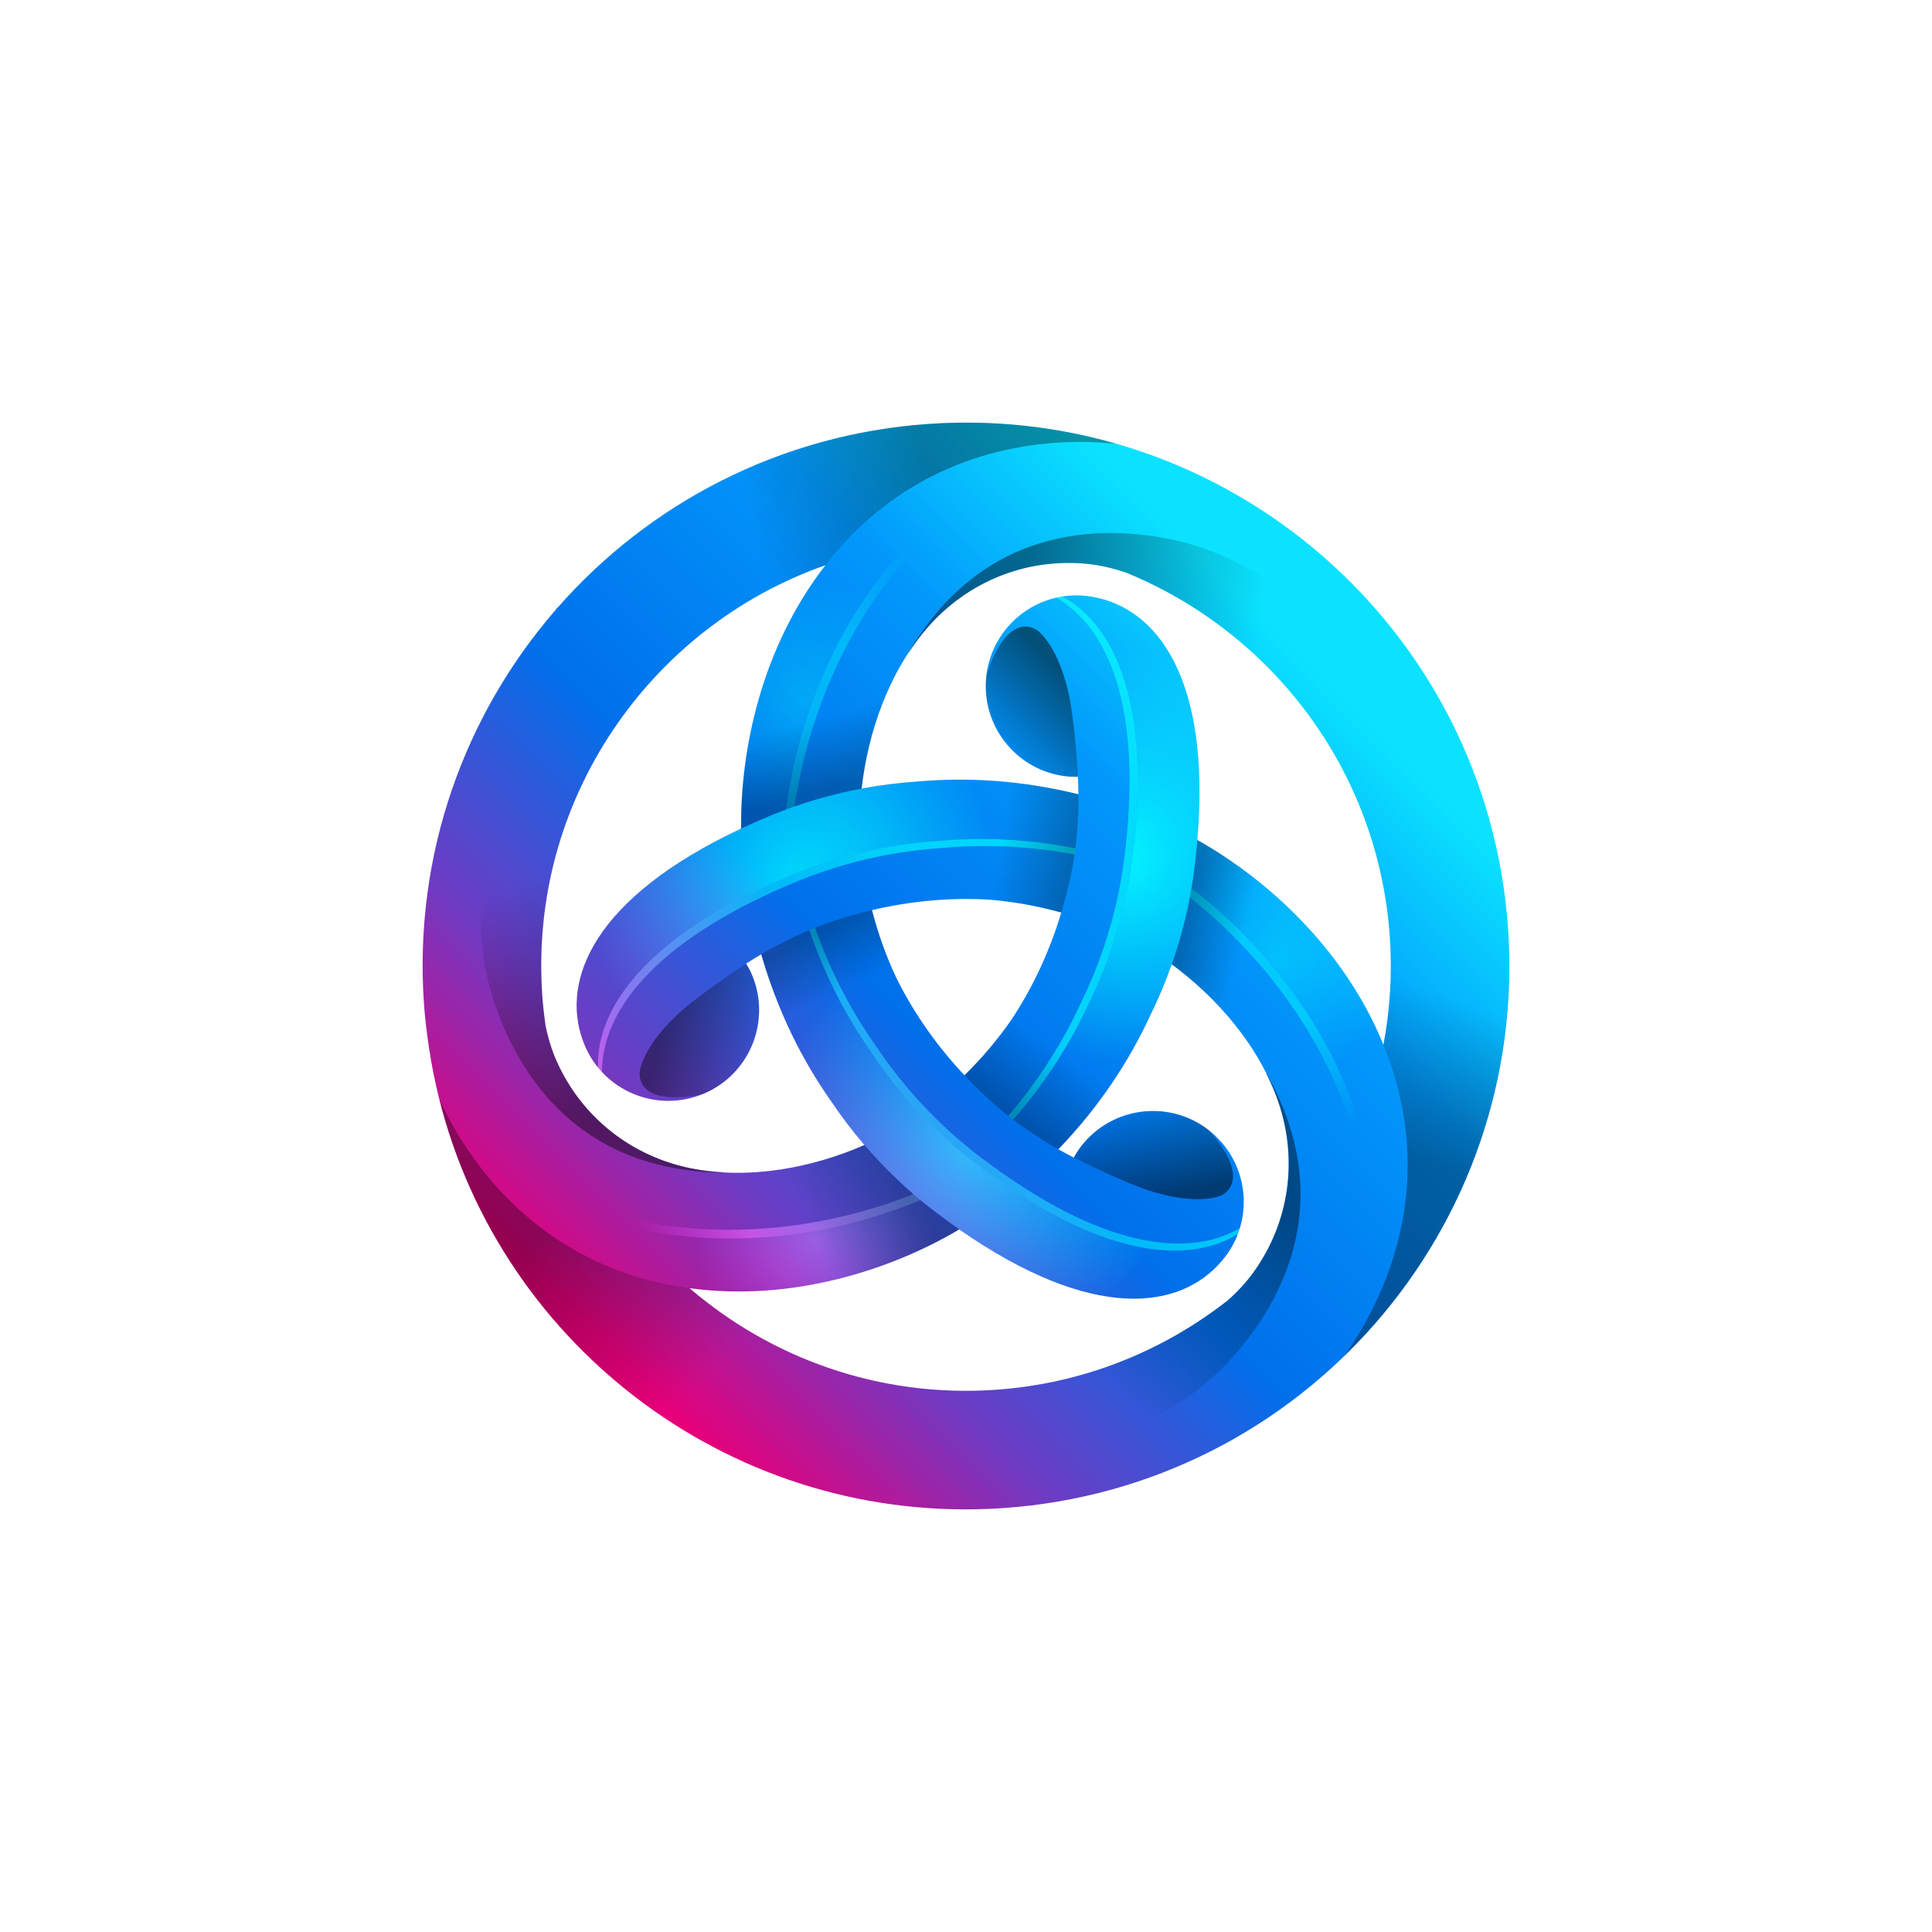
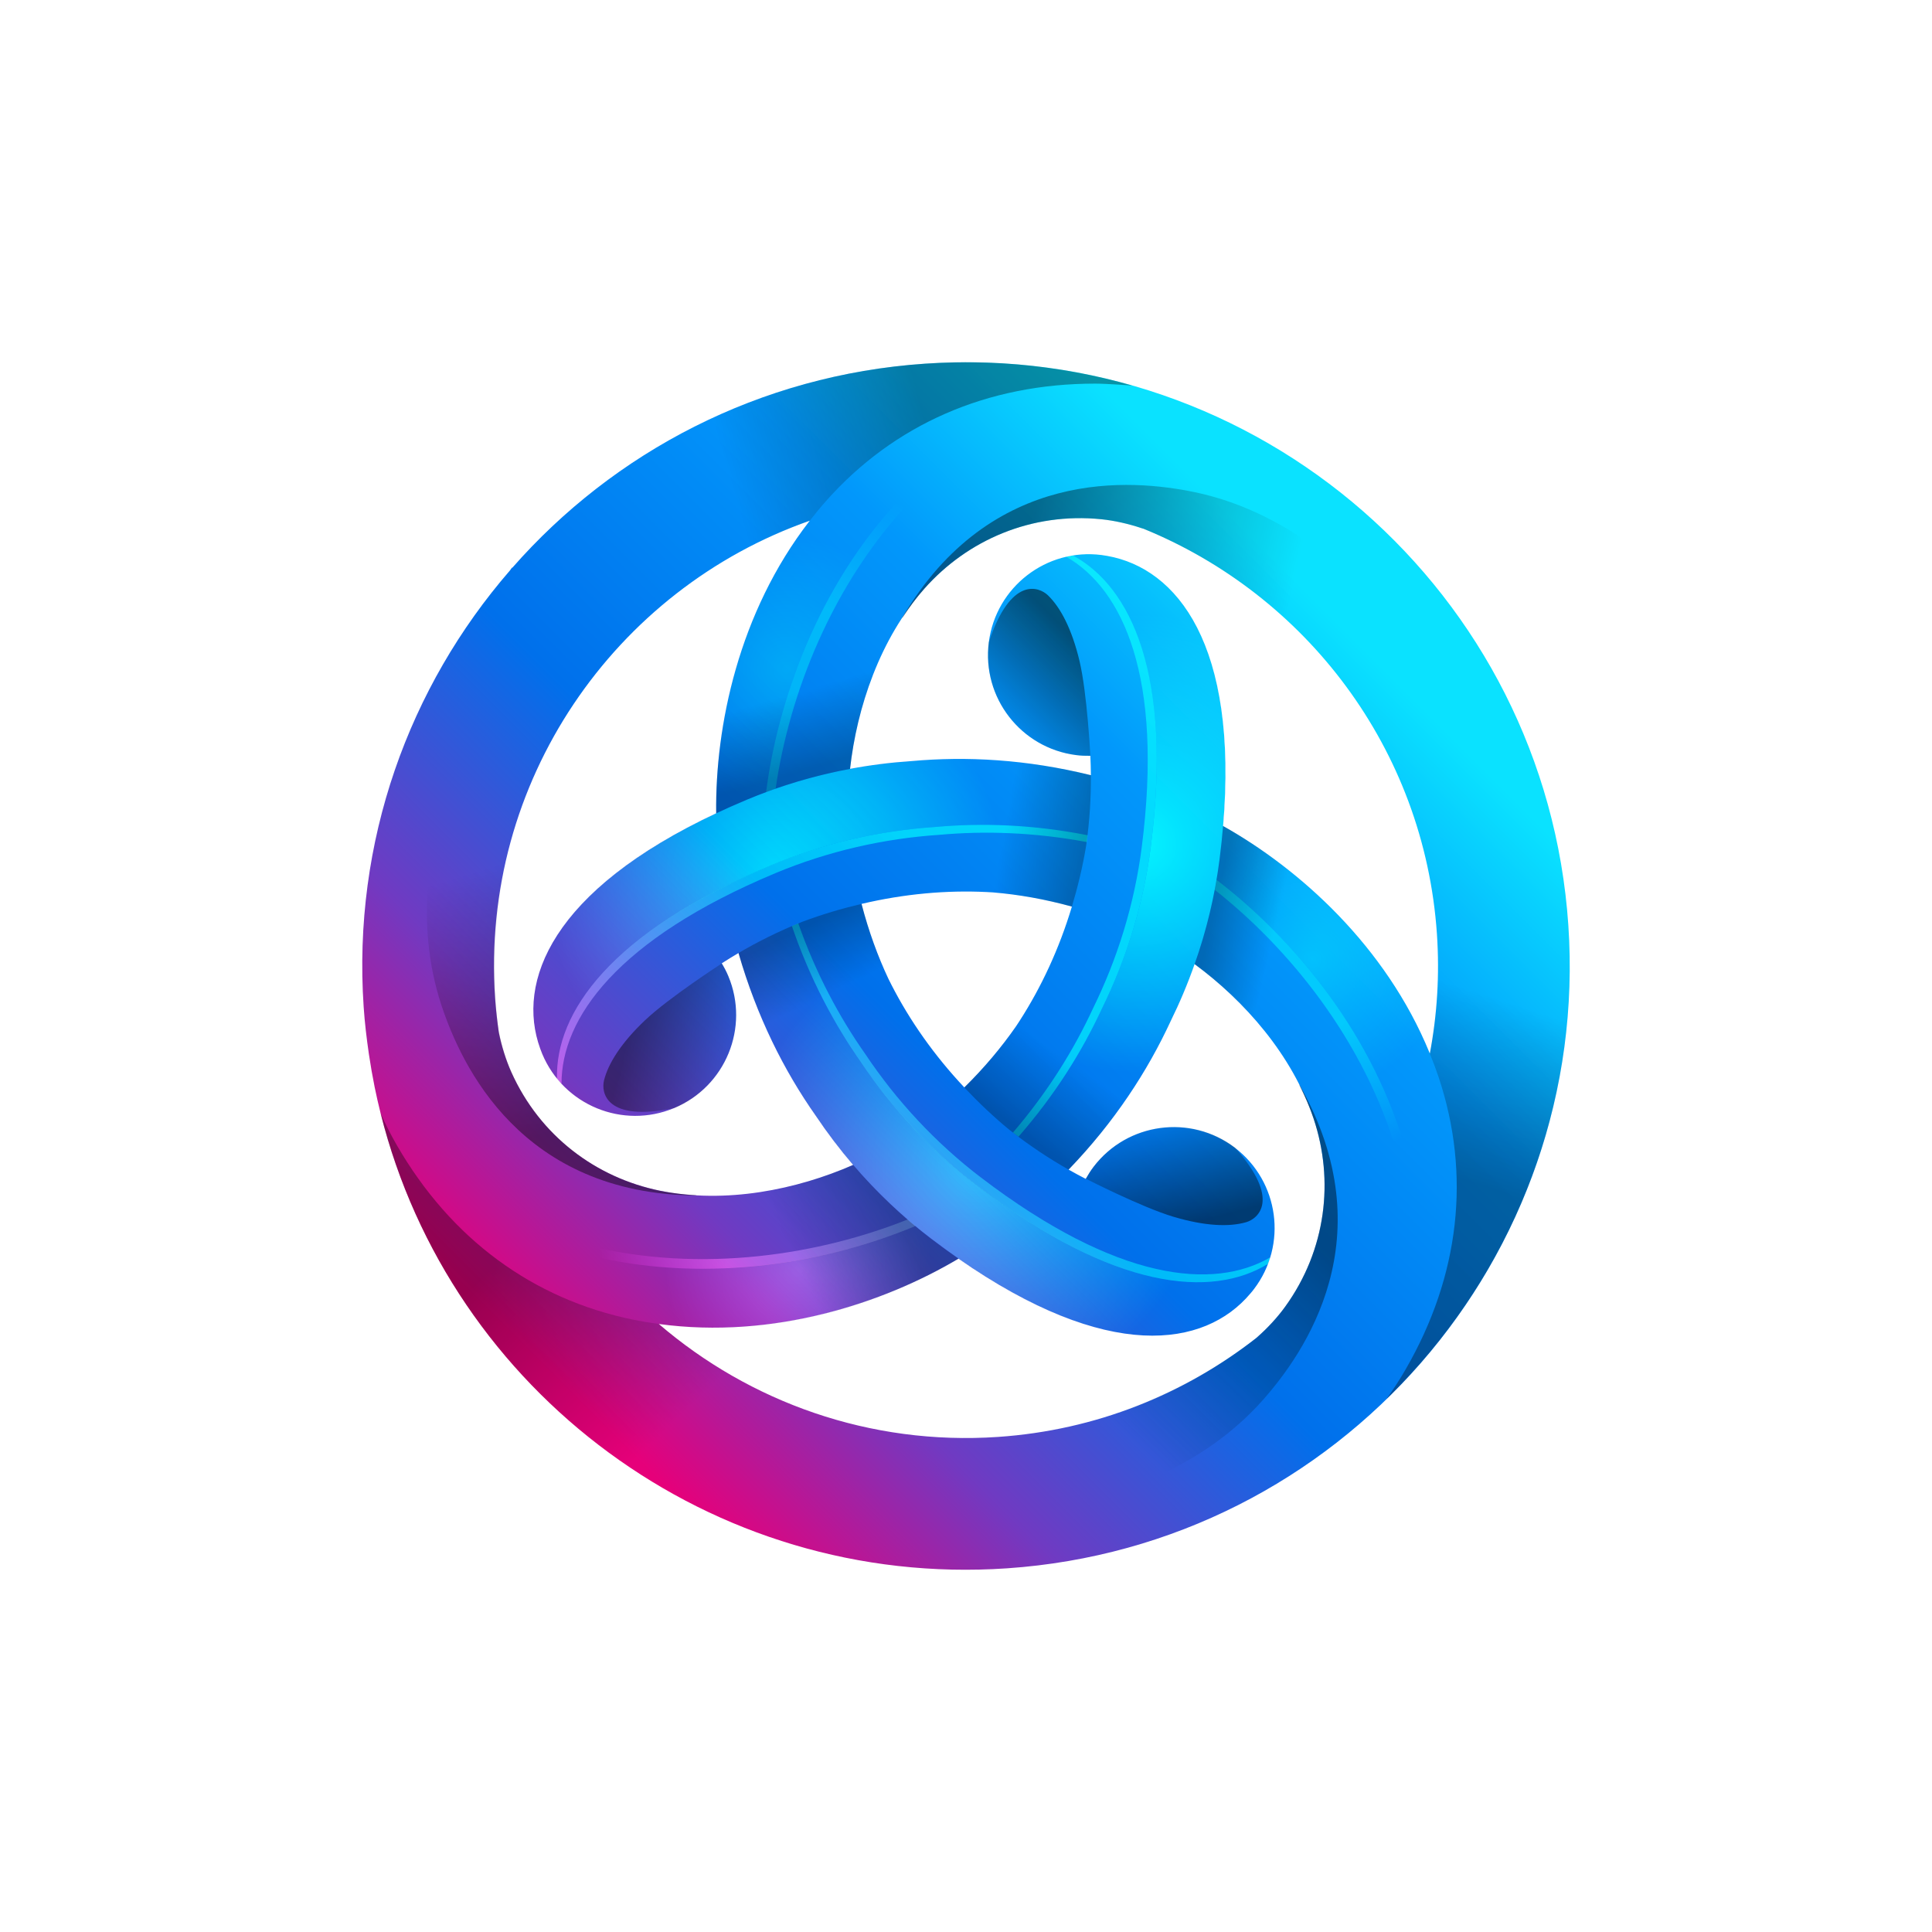
<svg xmlns="http://www.w3.org/2000/svg" width="64" height="64" viewBox="0 0 64 64" fill="none">
  <rect width="64" height="64" fill="white" />
-   <path d="M49.958 30.779C49.283 20.861 40.696 13.368 30.779 14.042C25.838 14.378 21.5 16.679 18.473 20.128L18.464 20.122C18.444 20.15 18.425 20.178 18.404 20.206C15.397 23.673 13.706 28.282 14.042 33.221C14.074 33.692 14.13 34.155 14.197 34.615C14.197 34.614 14.197 34.615 14.197 34.615C14.2 34.635 14.203 34.656 14.206 34.677C14.251 34.98 14.303 35.28 14.363 35.578C14.363 35.578 14.363 35.578 14.363 35.578C14.364 35.583 14.366 35.589 14.367 35.594C14.421 35.864 14.482 36.131 14.548 36.395C14.548 36.396 14.549 36.396 14.549 36.397C16.627 44.687 24.395 50.558 33.221 49.958C43.139 49.283 50.632 40.696 49.958 30.779ZM46.04 31.045C46.123 32.266 46.046 33.462 45.828 34.612C45.826 34.605 45.824 34.598 45.821 34.592C44.516 31.402 41.935 29.099 39.665 27.827C40.124 22.422 38.291 20.145 36.215 19.775C36.159 19.764 36.102 19.755 36.044 19.747C34.397 19.536 32.891 20.7 32.68 22.347C32.469 23.994 33.633 25.501 35.28 25.712C35.424 25.73 35.566 25.735 35.707 25.733C35.716 25.915 35.722 26.109 35.723 26.312C33.804 25.836 32.011 25.743 30.375 25.89C29.764 25.931 29.152 26.008 28.543 26.122C28.747 24.297 29.432 22.248 30.761 20.748C32.045 19.299 33.954 18.468 36.038 18.681C36.432 18.722 36.854 18.819 37.233 18.946C37.251 18.952 37.269 18.957 37.286 18.963C37.286 18.962 37.287 18.962 37.287 18.962C42.112 20.927 45.663 25.506 46.04 31.045ZM33.494 33.794C33.493 33.796 33.491 33.798 33.49 33.8C33.06 34.42 32.55 35.03 31.95 35.621C31.051 34.665 30.329 33.635 29.781 32.569C29.753 32.512 29.723 32.458 29.696 32.4C29.695 32.398 29.694 32.396 29.693 32.394C29.371 31.712 29.097 30.964 28.885 30.149C30.165 29.848 31.419 29.737 32.617 29.795C32.68 29.799 32.742 29.801 32.806 29.806C32.809 29.806 32.811 29.806 32.813 29.806C33.563 29.869 34.347 30.006 35.157 30.229C34.778 31.487 34.247 32.628 33.598 33.636C33.563 33.688 33.531 33.742 33.494 33.794ZM27.343 18.723C27.34 18.727 27.336 18.732 27.333 18.736C25.224 21.459 24.52 24.844 24.552 27.446C19.642 29.75 18.587 32.477 19.304 34.459C19.323 34.513 19.343 34.567 19.366 34.621C20.006 36.153 21.768 36.875 23.3 36.234C24.832 35.594 25.554 33.832 24.913 32.3C24.857 32.167 24.791 32.041 24.718 31.92C24.874 31.82 25.04 31.717 25.217 31.613C25.765 33.513 26.575 35.12 27.52 36.463C27.86 36.971 28.233 37.462 28.634 37.931C26.952 38.667 24.834 39.099 22.871 38.698C20.974 38.31 19.299 37.072 18.442 35.161C18.28 34.799 18.153 34.386 18.074 33.994C18.025 33.651 17.984 33.306 17.96 32.955C17.522 26.507 21.522 20.767 27.343 18.723ZM32.955 46.04C29.126 46.3 25.547 44.994 22.842 42.673C26.255 43.137 29.538 42.055 31.775 40.726C36.228 43.828 39.118 43.379 40.476 41.767C40.514 41.723 40.55 41.679 40.586 41.632C41.592 40.312 41.337 38.425 40.016 37.419C38.695 36.412 36.809 36.667 35.802 37.988C35.715 38.103 35.639 38.224 35.571 38.347C35.407 38.263 35.236 38.171 35.059 38.071C36.431 36.646 37.41 35.138 38.1 33.647C38.371 33.097 38.61 32.528 38.816 31.944C40.296 33.034 41.73 34.652 42.364 36.554C42.977 38.391 42.742 40.46 41.516 42.157C41.284 42.479 40.989 42.796 40.689 43.061C40.685 43.064 40.68 43.068 40.676 43.072C38.531 44.758 35.877 45.841 32.955 46.04Z" fill="url(#paint0_linear_335_492)" />
-   <path style="mix-blend-mode:overlay" opacity="0.9" d="M36.216 19.775C36.159 19.764 36.102 19.755 36.045 19.747C35.753 19.71 35.467 19.718 35.191 19.762C36.913 20.698 38.168 23.308 37.508 28.457C37.289 30.162 36.782 31.785 36.05 33.274C35.457 34.554 34.65 35.846 33.565 37.089C34.086 37.48 34.594 37.807 35.059 38.07C36.432 36.645 37.41 35.138 38.101 33.647C38.833 32.158 39.34 30.535 39.559 28.83C40.344 22.7 38.415 20.167 36.216 19.775Z" fill="url(#paint1_radial_335_492)" />
+   <path d="M51.953 30.643C51.203 19.623 41.663 11.297 30.643 12.047C25.153 12.42 20.333 14.976 16.97 18.809L16.96 18.802C16.938 18.834 16.916 18.864 16.894 18.896C13.553 22.747 11.674 27.868 12.047 33.357C12.082 33.88 12.144 34.395 12.218 34.905C12.218 34.905 12.218 34.905 12.218 34.905C12.222 34.928 12.225 34.952 12.229 34.975C12.279 35.311 12.337 35.645 12.404 35.975C12.404 35.975 12.404 35.975 12.404 35.975C12.405 35.981 12.406 35.988 12.407 35.994C12.468 36.293 12.536 36.59 12.609 36.884C12.609 36.884 12.61 36.885 12.61 36.885C14.919 46.096 23.55 52.62 33.357 51.953C44.377 51.203 52.703 41.663 51.953 30.643ZM47.6 30.939C47.692 32.296 47.607 33.624 47.365 34.902C47.362 34.895 47.36 34.887 47.357 34.88C45.907 31.336 43.039 28.777 40.517 27.363C41.027 21.358 38.99 18.828 36.684 18.416C36.621 18.404 36.558 18.394 36.494 18.386C34.664 18.151 32.99 19.445 32.756 21.275C32.521 23.105 33.815 24.779 35.645 25.013C35.804 25.034 35.962 25.039 36.119 25.037C36.129 25.239 36.135 25.455 36.137 25.68C34.005 25.151 32.012 25.048 30.195 25.212C29.515 25.257 28.835 25.342 28.159 25.469C28.386 23.441 29.146 21.164 30.623 19.498C32.05 17.888 34.172 16.965 36.486 17.201C36.925 17.246 37.393 17.354 37.815 17.496C37.834 17.502 37.855 17.508 37.874 17.514C37.874 17.514 37.874 17.513 37.875 17.513C43.236 19.697 47.181 24.785 47.6 30.939ZM33.66 33.994C33.658 33.996 33.657 33.998 33.656 34C33.178 34.688 32.611 35.367 31.945 36.023C30.946 34.961 30.143 33.816 29.535 32.633C29.503 32.569 29.47 32.509 29.44 32.444C29.439 32.442 29.438 32.44 29.436 32.437C29.079 31.68 28.775 30.848 28.539 29.943C29.96 29.608 31.354 29.485 32.685 29.55C32.756 29.555 32.825 29.556 32.896 29.562C32.898 29.562 32.901 29.563 32.904 29.563C33.737 29.632 34.608 29.784 35.508 30.032C35.087 31.43 34.497 32.697 33.776 33.817C33.736 33.876 33.7 33.935 33.66 33.994ZM26.826 17.248C26.822 17.253 26.818 17.257 26.814 17.262C24.471 20.288 23.689 24.049 23.725 26.94C18.269 29.5 17.097 32.529 17.893 34.732C17.914 34.792 17.937 34.852 17.962 34.912C18.674 36.614 20.631 37.417 22.333 36.705C24.035 35.993 24.838 34.036 24.126 32.334C24.064 32.185 23.99 32.046 23.909 31.912C24.082 31.8 24.267 31.686 24.464 31.57C25.072 33.681 25.972 35.467 27.022 36.959C27.401 37.524 27.814 38.069 28.26 38.59C26.391 39.408 24.038 39.888 21.857 39.442C19.748 39.012 17.888 37.636 16.936 35.513C16.756 35.11 16.615 34.651 16.526 34.215C16.472 33.835 16.427 33.451 16.4 33.061C15.913 25.897 20.358 19.519 26.826 17.248ZM33.061 47.6C28.807 47.889 24.83 46.438 21.824 43.859C25.617 44.375 29.265 43.172 31.75 41.695C36.698 45.142 39.908 44.643 41.418 42.852C41.46 42.804 41.501 42.754 41.539 42.703C42.658 41.235 42.374 39.139 40.907 38.021C39.439 36.903 37.343 37.186 36.225 38.653C36.127 38.782 36.044 38.916 35.967 39.052C35.786 38.959 35.596 38.857 35.399 38.745C36.924 37.162 38.011 35.486 38.778 33.83C39.079 33.219 39.345 32.587 39.573 31.938C41.218 33.148 42.811 34.947 43.516 37.06C44.197 39.101 43.936 41.4 42.573 43.286C42.315 43.644 41.988 43.995 41.654 44.289C41.65 44.294 41.645 44.298 41.64 44.303C39.256 46.176 36.307 47.379 33.061 47.6Z" fill="url(#paint0_linear_335_492)" />
+   <path style="mix-blend-mode:overlay" opacity="0.9" d="M36.684 18.416C36.621 18.404 36.558 18.394 36.494 18.386C36.17 18.344 35.852 18.353 35.545 18.402C37.458 19.442 38.853 22.343 38.12 28.063C37.877 29.958 37.314 31.761 36.5 33.415C35.841 34.838 34.944 36.274 33.738 37.654C34.317 38.088 34.882 38.452 35.399 38.745C36.924 37.162 38.011 35.486 38.779 33.83C39.592 32.175 40.156 30.372 40.398 28.478C41.272 21.666 39.128 18.852 36.684 18.416Z" fill="url(#paint1_radial_335_492)" />
  <g style="mix-blend-mode:overlay" opacity="0.8">
-     <path d="M37.508 28.457C38.168 23.308 36.913 20.698 35.191 19.761C35.124 19.772 35.058 19.786 34.992 19.802C36.678 20.771 37.891 23.378 37.24 28.457C37.021 30.162 36.514 31.785 35.782 33.274C35.208 34.512 34.432 35.761 33.401 36.965C33.456 37.007 33.51 37.048 33.565 37.089C34.65 35.846 35.457 34.554 36.05 33.274C36.783 31.785 37.29 30.162 37.508 28.457Z" fill="#E6E9EE" />
+     <path d="M38.12 28.063C38.854 22.343 37.459 19.442 35.546 18.402C35.471 18.413 35.398 18.429 35.324 18.446C37.197 19.523 38.545 22.42 37.822 28.063C37.579 29.958 37.016 31.761 36.202 33.415C35.565 34.791 34.703 36.178 33.557 37.516C33.618 37.563 33.678 37.608 33.739 37.654C34.944 36.274 35.841 34.838 36.501 33.415C37.314 31.761 37.877 29.958 38.12 28.063Z" fill="#E6E9EE" />
  </g>
-   <path style="mix-blend-mode:overlay" opacity="0.5" d="M30.963 40.134C30.802 40.011 30.646 39.882 30.49 39.753C27.949 40.813 24.426 41.477 20.928 40.666C21.501 41.396 22.14 42.07 22.843 42.673C26.256 43.137 29.539 42.054 31.776 40.726C31.51 40.541 31.24 40.345 30.963 40.134Z" fill="url(#paint2_radial_335_492)" />
-   <path style="mix-blend-mode:overlay" opacity="0.6" d="M30.49 39.753C30.412 39.688 30.334 39.624 30.257 39.558C27.697 40.582 24.158 41.193 20.668 40.323C20.753 40.439 20.84 40.553 20.928 40.666C24.426 41.478 27.949 40.813 30.49 39.753Z" fill="url(#paint3_linear_335_492)" />
-   <path style="mix-blend-mode:overlay" opacity="0.9" d="M19.305 34.462C19.324 34.516 19.344 34.57 19.367 34.624C19.48 34.895 19.63 35.139 19.806 35.356C19.756 33.397 21.389 31.005 26.178 29.002C27.764 28.338 29.423 27.966 31.078 27.856C32.484 27.73 34.007 27.782 35.625 28.101C35.703 27.454 35.732 26.851 35.728 26.316C33.808 25.839 32.013 25.746 30.376 25.893C28.721 26.004 27.062 26.376 25.476 27.039C19.774 29.424 18.545 32.361 19.305 34.462Z" fill="url(#paint4_radial_335_492)" />
+   <path style="mix-blend-mode:overlay" opacity="0.5" d="M30.848 41.038C30.668 40.901 30.495 40.757 30.322 40.614C27.499 41.792 23.585 42.531 19.698 41.629C20.335 42.44 21.045 43.189 21.825 43.858C25.617 44.375 29.266 43.172 31.751 41.695C31.456 41.489 31.155 41.272 30.848 41.038Z" fill="url(#paint2_radial_335_492)" />
+   <path style="mix-blend-mode:overlay" opacity="0.6" d="M30.322 40.614C30.235 40.542 30.148 40.471 30.064 40.398C27.219 41.535 23.287 42.215 19.409 41.248C19.504 41.377 19.6 41.504 19.698 41.629C23.584 42.531 27.498 41.792 30.322 40.614Z" fill="url(#paint3_linear_335_492)" />
+   <path style="mix-blend-mode:overlay" opacity="0.9" d="M17.894 34.736C17.915 34.796 17.938 34.856 17.963 34.915C18.089 35.216 18.256 35.488 18.451 35.729C18.396 33.552 20.21 30.894 25.531 28.669C27.293 27.932 29.136 27.518 30.976 27.395C32.537 27.255 34.23 27.314 36.028 27.668C36.114 26.949 36.147 26.279 36.142 25.684C34.008 25.155 32.014 25.051 30.196 25.215C28.356 25.337 26.513 25.751 24.751 26.488C18.415 29.137 17.05 32.401 17.894 34.736Z" fill="url(#paint4_radial_335_492)" />
  <g style="mix-blend-mode:overlay" opacity="0.8">
-     <path d="M26.178 29.002C21.389 31.005 19.757 33.397 19.806 35.356C19.849 35.409 19.895 35.459 19.941 35.509C19.937 33.564 21.589 31.21 26.312 29.235C27.898 28.571 29.557 28.199 31.213 28.089C32.572 27.966 34.041 28.014 35.6 28.305C35.609 28.236 35.617 28.169 35.625 28.101C34.007 27.782 32.484 27.73 31.078 27.856C29.423 27.966 27.764 28.339 26.178 29.002Z" fill="#E6E9EE" />
+     <path d="M25.531 28.669C20.21 30.894 18.396 33.552 18.451 35.729C18.499 35.788 18.549 35.843 18.601 35.898C18.597 33.738 20.432 31.122 25.68 28.927C27.443 28.19 29.286 27.777 31.125 27.654C32.635 27.518 34.268 27.571 36 27.894C36.01 27.818 36.019 27.743 36.028 27.668C34.23 27.314 32.538 27.255 30.976 27.395C29.137 27.518 27.293 27.932 25.531 28.669Z" fill="#E6E9EE" />
  </g>
-   <path style="mix-blend-mode:overlay" opacity="0.4" d="M39.563 28.831C39.537 29.033 39.503 29.233 39.469 29.432C41.658 31.102 43.995 33.821 45.041 37.256C45.386 36.395 45.651 35.504 45.822 34.595C44.517 31.407 41.938 29.105 39.669 27.832C39.641 28.154 39.607 28.486 39.563 28.831Z" fill="url(#paint5_radial_335_492)" />
-   <path style="mix-blend-mode:overlay" opacity="0.5" d="M39.469 29.432C39.452 29.532 39.436 29.631 39.417 29.73C41.583 31.436 43.883 34.195 44.874 37.652C44.932 37.521 44.987 37.389 45.041 37.256C43.995 33.821 41.658 31.102 39.469 29.432Z" fill="url(#paint6_linear_335_492)" />
-   <path style="mix-blend-mode:overlay" opacity="0.9" d="M40.478 41.763C40.516 41.719 40.553 41.675 40.588 41.628C40.766 41.395 40.902 41.142 41.002 40.881C39.33 41.904 36.442 41.687 32.313 38.541C30.946 37.499 29.794 36.248 28.871 34.87C28.059 33.716 27.343 32.37 26.81 30.809C26.211 31.065 25.673 31.342 25.212 31.613C25.76 33.514 26.577 35.115 27.522 36.459C28.446 37.837 29.598 39.088 30.965 40.13C35.881 43.876 39.039 43.471 40.478 41.763Z" fill="url(#paint7_radial_335_492)" />
+   <path style="mix-blend-mode:overlay" opacity="0.4" d="M40.403 28.479C40.374 28.703 40.337 28.925 40.299 29.147C42.731 31.003 45.328 34.023 46.49 37.84C46.874 36.883 47.167 35.894 47.357 34.883C45.908 31.341 43.042 28.783 40.521 27.369C40.49 27.727 40.452 28.096 40.403 28.479Z" fill="url(#paint5_radial_335_492)" />
+   <path style="mix-blend-mode:overlay" opacity="0.5" d="M40.299 29.146C40.28 29.257 40.262 29.368 40.241 29.478C42.648 31.373 45.203 34.439 46.305 38.28C46.368 38.134 46.43 37.987 46.49 37.84C45.328 34.023 42.731 31.003 40.299 29.146Z" fill="url(#paint6_linear_335_492)" />
+   <path style="mix-blend-mode:overlay" opacity="0.9" d="M41.42 42.847C41.462 42.799 41.503 42.749 41.542 42.698C41.74 42.438 41.891 42.158 42.003 41.868C40.145 43.005 36.936 42.763 32.348 39.267C30.829 38.11 29.549 36.72 28.523 35.188C27.621 33.906 26.825 32.411 26.233 30.677C25.567 30.962 24.97 31.269 24.458 31.57C25.067 33.682 25.974 35.461 27.025 36.954C28.051 38.486 29.331 39.876 30.85 41.033C36.312 45.195 39.821 44.745 41.42 42.847Z" fill="url(#paint7_radial_335_492)" />
  <g style="mix-blend-mode:overlay" opacity="0.8">
-     <path d="M32.314 38.541C36.443 41.686 39.331 41.904 41.003 40.881C41.027 40.818 41.048 40.754 41.068 40.689C39.386 41.664 36.521 41.411 32.448 38.308C31.081 37.266 29.929 36.016 29.006 34.637C28.22 33.521 27.526 32.225 26.999 30.73C26.935 30.756 26.873 30.783 26.81 30.809C27.343 32.37 28.059 33.716 28.871 34.87C29.794 36.248 30.946 37.499 32.314 38.541Z" fill="#E6E9EE" />
+     <path d="M32.349 39.267C36.936 42.763 40.145 43.005 42.003 41.868C42.03 41.798 42.053 41.726 42.075 41.654C40.206 42.738 37.023 42.457 32.498 39.009C30.979 37.851 29.699 36.462 28.673 34.93C27.8 33.69 27.029 32.25 26.444 30.588C26.372 30.618 26.303 30.648 26.233 30.677C26.826 32.411 27.621 33.906 28.523 35.188C29.549 36.72 30.829 38.11 32.349 39.267Z" fill="#E6E9EE" />
  </g>
-   <path style="mix-blend-mode:overlay" opacity="0.3" d="M25.473 27.034C25.661 26.955 25.851 26.885 26.04 26.815C26.393 24.084 27.578 20.701 30.03 18.078C29.112 18.209 28.208 18.425 27.335 18.732C25.226 21.455 24.522 24.84 24.555 27.442C24.848 27.304 25.153 27.168 25.473 27.034Z" fill="url(#paint8_radial_335_492)" />
-   <path style="mix-blend-mode:overlay" opacity="0.4" d="M26.04 26.815C26.135 26.78 26.229 26.744 26.325 26.71C26.719 23.982 27.958 20.611 30.457 18.024C30.314 18.04 30.172 18.057 30.03 18.078C27.578 20.701 26.393 24.084 26.04 26.815Z" fill="url(#paint9_linear_335_492)" />
-   <path style="mix-blend-mode:multiply" opacity="0.4" d="M30.778 14.042C25.838 14.378 21.5 16.679 18.473 20.128C18.45 20.154 18.427 20.18 18.404 20.206C18.994 20.791 20.92 21.944 21.701 22.424C23.233 20.776 25.16 19.49 27.343 18.723C27.496 18.527 27.654 18.333 27.821 18.144C29.854 15.85 32.631 14.637 35.852 14.637C36.21 14.637 36.94 14.694 36.956 14.695C35.003 14.134 32.922 13.896 30.778 14.042Z" fill="url(#paint10_linear_335_492)" />
-   <path style="mix-blend-mode:multiply" opacity="0.4" d="M32.955 46.04C29.126 46.3 25.547 44.994 22.842 42.673C22.59 42.638 22.338 42.597 22.085 42.546C19.081 41.932 16.643 40.134 15.033 37.345C14.853 37.034 14.693 36.718 14.549 36.397C16.627 44.687 24.395 50.558 33.221 49.958C33.261 49.049 32.992 46.94 32.955 46.04Z" fill="url(#paint11_linear_335_492)" />
-   <path style="mix-blend-mode:multiply" opacity="0.4" d="M49.958 30.779C49.405 30.722 46.703 30.935 46.039 31.045C46.123 32.266 46.046 33.462 45.828 34.612C45.922 34.84 46.01 35.073 46.089 35.311C47.06 38.219 46.721 41.23 45.111 44.019C44.935 44.323 44.745 44.615 44.544 44.896C44.54 44.901 44.536 44.907 44.532 44.912C44.532 44.912 44.541 44.905 44.545 44.901C48.201 41.344 50.331 36.266 49.958 30.779Z" fill="url(#paint12_linear_335_492)" />
-   <path style="mix-blend-mode:multiply" opacity="0.5" d="M36.038 18.681C36.432 18.722 36.854 18.819 37.233 18.946C37.251 18.952 37.269 18.957 37.286 18.963L37.287 18.962C38.84 19.594 40.26 20.499 41.485 21.617C41.488 21.62 41.49 21.622 41.493 21.624C42.084 20.948 43.221 20.206 43.221 20.206C43.221 20.206 41.479 18.425 38.816 17.872C36.952 17.485 32.746 17.11 30.094 21.624C30.094 21.624 30.104 21.614 30.12 21.599C30.316 21.303 30.524 21.015 30.76 20.748C32.045 19.299 33.954 18.468 36.038 18.681Z" fill="url(#paint13_linear_335_492)" />
-   <path style="mix-blend-mode:multiply" opacity="0.5" d="M41.516 42.156C41.283 42.478 40.989 42.794 40.689 43.059C40.675 43.071 40.661 43.085 40.648 43.096L40.648 43.098C39.324 44.126 37.831 44.904 36.249 45.405C36.246 45.407 36.243 45.408 36.24 45.409C36.529 46.258 36.603 47.614 36.603 47.614C36.603 47.614 39.017 46.997 40.827 44.967C42.095 43.545 44.522 40.091 41.94 35.537C41.94 35.537 41.943 35.551 41.947 35.572C42.106 35.89 42.252 36.215 42.364 36.552C42.977 38.389 42.742 40.458 41.516 42.156Z" fill="url(#paint14_linear_335_492)" />
-   <path style="mix-blend-mode:multiply" opacity="0.5" d="M18.449 35.167C18.286 34.805 18.16 34.391 18.08 33.999C18.077 33.981 18.072 33.962 18.068 33.945L18.067 33.944C17.838 32.283 17.912 30.602 18.268 28.981C18.268 28.978 18.269 28.974 18.269 28.971C17.389 28.797 16.178 28.183 16.178 28.183C16.178 28.183 15.506 30.582 16.359 33.165C16.956 34.973 18.734 38.803 23.969 38.843C23.969 38.843 23.955 38.839 23.935 38.833C23.58 38.811 23.226 38.775 22.878 38.703C20.98 38.316 19.306 37.078 18.449 35.167Z" fill="url(#paint15_linear_335_492)" />
-   <path style="mix-blend-mode:multiply" opacity="0.6" d="M35.28 25.712C35.424 25.73 35.566 25.735 35.707 25.733C35.707 25.733 35.613 23.863 35.383 22.903C35.154 21.944 34.815 21.308 34.443 20.948C34.176 20.691 33.335 20.37 32.68 22.347C32.469 23.994 33.633 25.501 35.28 25.712Z" fill="url(#paint16_linear_335_492)" />
-   <path style="mix-blend-mode:multiply" opacity="0.5" d="M24.915 32.303C24.859 32.17 24.792 32.044 24.72 31.923C24.72 31.923 23.147 32.94 22.431 33.618C21.715 34.297 21.334 34.908 21.208 35.41C21.118 35.77 21.261 36.659 23.301 36.237C24.833 35.596 25.555 33.835 24.915 32.303Z" fill="url(#paint17_linear_335_492)" />
-   <path style="mix-blend-mode:multiply" opacity="0.6" d="M35.805 37.983C35.718 38.099 35.642 38.219 35.574 38.342C35.574 38.342 37.24 39.196 38.186 39.477C39.132 39.758 39.852 39.782 40.349 39.64C40.706 39.538 41.404 38.969 40.019 37.414C38.698 36.407 36.812 36.663 35.805 37.983Z" fill="url(#paint18_linear_335_492)" />
-   <path style="mix-blend-mode:multiply" opacity="0.3" d="M35.157 30.229C34.778 31.487 34.247 32.628 33.598 33.636C33.562 33.689 33.53 33.742 33.494 33.794C33.493 33.796 33.491 33.798 33.49 33.8C33.06 34.42 32.55 35.031 31.95 35.621C32.362 36.06 32.808 36.484 33.297 36.887C33.911 37.372 34.514 37.762 35.059 38.071C36.431 36.646 37.41 35.138 38.1 33.647C38.371 33.097 38.61 32.528 38.816 31.945C38.183 31.478 37.541 31.107 36.95 30.855C36.339 30.595 35.741 30.39 35.157 30.229Z" fill="url(#paint19_linear_335_492)" />
-   <path style="mix-blend-mode:multiply" opacity="0.3" d="M22.842 42.673C26.255 43.137 29.538 42.055 31.775 40.726C31.509 40.541 31.239 40.345 30.963 40.134C30.099 39.476 29.323 38.735 28.634 37.931C26.951 38.667 24.834 39.099 22.871 38.698C20.973 38.31 19.299 37.072 18.442 35.162C18.28 34.8 18.153 34.386 18.074 33.994C18.57 37.474 20.326 40.513 22.842 42.673Z" fill="url(#paint20_linear_335_492)" />
-   <path style="mix-blend-mode:multiply" opacity="0.3" d="M31.95 35.621C31.051 34.665 30.329 33.635 29.782 32.57C29.753 32.513 29.723 32.458 29.696 32.4C29.695 32.398 29.694 32.396 29.693 32.394C29.371 31.712 29.098 30.964 28.886 30.149C28.301 30.286 27.712 30.46 27.12 30.682C26.394 30.971 25.757 31.297 25.218 31.613C25.765 33.513 26.575 35.12 27.52 36.463C27.861 36.971 28.233 37.462 28.635 37.931C29.356 37.616 29.999 37.245 30.514 36.859C31.044 36.46 31.519 36.046 31.95 35.621Z" fill="url(#paint21_linear_335_492)" />
-   <path style="mix-blend-mode:multiply" opacity="0.3" d="M27.333 18.736C25.224 21.46 24.52 24.844 24.552 27.446C24.846 27.308 25.152 27.171 25.475 27.036C26.475 26.618 27.504 26.316 28.543 26.122C28.747 24.297 29.432 22.248 30.76 20.748C32.045 19.299 33.954 18.468 36.037 18.681C36.432 18.722 36.854 18.819 37.233 18.946C37.25 18.952 37.269 18.957 37.286 18.963C37.286 18.963 37.287 18.962 37.287 18.962C35.368 18.18 33.248 17.811 31.045 17.96C29.751 18.048 28.511 18.313 27.343 18.723C27.34 18.727 27.336 18.732 27.333 18.736Z" fill="url(#paint22_linear_335_492)" />
-   <path style="mix-blend-mode:multiply" opacity="0.3" d="M45.821 34.592C44.516 31.402 41.935 29.099 39.665 27.827C39.637 28.151 39.603 28.484 39.558 28.83C39.42 29.905 39.167 30.948 38.816 31.945C40.296 33.034 41.729 34.652 42.364 36.554C42.977 38.391 42.742 40.46 41.516 42.158C41.283 42.48 40.989 42.796 40.689 43.061C40.684 43.065 40.68 43.069 40.676 43.073C43.318 40.996 45.188 38.002 45.828 34.612C45.826 34.605 45.824 34.599 45.821 34.592Z" fill="url(#paint23_linear_335_492)" />
-   <path style="mix-blend-mode:multiply" opacity="0.3" d="M28.532 28.287C28.612 28.945 28.733 29.564 28.885 30.149C30.164 29.848 31.419 29.737 32.617 29.796C32.68 29.8 32.742 29.801 32.806 29.806C32.808 29.806 32.811 29.806 32.813 29.807C33.563 29.869 34.347 30.006 35.157 30.229C35.33 29.654 35.475 29.056 35.579 28.432C35.692 27.656 35.728 26.939 35.723 26.312C33.804 25.837 32.011 25.744 30.375 25.89C29.764 25.931 29.151 26.008 28.543 26.122C28.455 26.905 28.455 27.648 28.532 28.287Z" fill="url(#paint24_linear_335_492)" />
+   <path style="mix-blend-mode:overlay" opacity="0.3" d="M24.748 26.482C24.957 26.395 25.168 26.317 25.378 26.238C25.77 23.204 27.087 19.445 29.811 16.53C28.791 16.676 27.787 16.917 26.817 17.258C24.474 20.284 23.692 24.045 23.728 26.935C24.053 26.782 24.392 26.631 24.748 26.482Z" fill="url(#paint8_radial_335_492)" />
+   <path style="mix-blend-mode:overlay" opacity="0.4" d="M25.378 26.238C25.483 26.2 25.588 26.16 25.694 26.123C26.132 23.091 27.509 19.346 30.285 16.471C30.127 16.488 29.969 16.508 29.811 16.531C27.087 19.445 25.77 23.204 25.378 26.238Z" fill="url(#paint9_linear_335_492)" />
+   <path style="mix-blend-mode:multiply" opacity="0.4" d="M30.643 12.047C25.153 12.42 20.333 14.976 16.97 18.809C16.944 18.838 16.919 18.867 16.894 18.896C17.548 19.546 19.689 20.826 20.556 21.36C22.259 19.529 24.4 18.1 26.826 17.248C26.995 17.03 27.171 16.814 27.357 16.604C29.616 14.055 32.701 12.708 36.279 12.708C36.678 12.708 37.489 12.771 37.506 12.772C35.337 12.149 33.025 11.885 30.643 12.047Z" fill="url(#paint10_linear_335_492)" />
+   <path style="mix-blend-mode:multiply" opacity="0.4" d="M33.061 47.6C28.807 47.889 24.83 46.438 21.824 43.859C21.544 43.821 21.264 43.775 20.983 43.718C17.646 43.036 14.937 41.038 13.147 37.939C12.948 37.594 12.77 37.242 12.609 36.885C14.919 46.096 23.549 52.62 33.357 51.953C33.401 50.943 33.103 48.6 33.061 47.6Z" fill="url(#paint11_linear_335_492)" />
+   <path style="mix-blend-mode:multiply" opacity="0.4" d="M51.953 30.643C51.338 30.58 48.337 30.817 47.599 30.939C47.692 32.296 47.606 33.624 47.365 34.902C47.468 35.156 47.566 35.414 47.655 35.678C48.733 38.91 48.357 42.255 46.568 45.354C46.373 45.693 46.162 46.017 45.938 46.329C45.933 46.335 45.928 46.342 45.925 46.347C45.925 46.347 45.934 46.339 45.939 46.334C50.001 42.382 52.367 36.74 51.953 30.643Z" fill="url(#paint12_linear_335_492)" />
+   <path style="mix-blend-mode:multiply" opacity="0.5" d="M36.486 17.201C36.925 17.246 37.393 17.354 37.815 17.496C37.834 17.502 37.855 17.508 37.874 17.514L37.875 17.513C39.6 18.216 41.177 19.221 42.539 20.464C42.542 20.466 42.545 20.468 42.548 20.471C43.204 19.721 44.468 18.896 44.468 18.896C44.468 18.896 42.533 16.917 39.573 16.303C37.502 15.873 32.829 15.456 29.882 20.471C29.882 20.471 29.894 20.46 29.911 20.444C30.129 20.114 30.361 19.794 30.623 19.498C32.05 17.888 34.172 16.965 36.486 17.201Z" fill="url(#paint13_linear_335_492)" />
+   <path style="mix-blend-mode:multiply" opacity="0.5" d="M42.573 43.284C42.315 43.642 41.987 43.993 41.654 44.288C41.639 44.301 41.624 44.316 41.608 44.33L41.609 44.331C40.138 45.474 38.479 46.337 36.721 46.895C36.718 46.896 36.715 46.898 36.711 46.899C37.033 47.843 37.115 49.349 37.115 49.349C37.115 49.349 39.796 48.663 41.808 46.407C43.216 44.828 45.913 40.99 43.044 35.93C43.044 35.93 43.048 35.946 43.053 35.969C43.229 36.322 43.391 36.683 43.516 37.058C44.197 39.099 43.935 41.398 42.573 43.284Z" fill="url(#paint14_linear_335_492)" />
+   <path style="mix-blend-mode:multiply" opacity="0.5" d="M16.943 35.519C16.763 35.116 16.622 34.657 16.534 34.221C16.53 34.201 16.524 34.181 16.52 34.161L16.519 34.16C16.265 32.315 16.346 30.447 16.742 28.646C16.743 28.642 16.743 28.638 16.744 28.635C15.766 28.441 14.42 27.759 14.42 27.759C14.42 27.759 13.673 30.425 14.621 33.294C15.285 35.304 17.26 39.559 23.077 39.603C23.077 39.603 23.061 39.599 23.039 39.592C22.644 39.568 22.251 39.527 21.864 39.448C19.756 39.017 17.895 37.642 16.943 35.519Z" fill="url(#paint15_linear_335_492)" />
+   <path style="mix-blend-mode:multiply" opacity="0.6" d="M35.645 25.013C35.804 25.033 35.962 25.039 36.119 25.037C36.119 25.037 36.014 22.959 35.759 21.892C35.504 20.826 35.128 20.12 34.714 19.72C34.418 19.434 33.483 19.078 32.756 21.275C32.521 23.105 33.815 24.778 35.645 25.013Z" fill="url(#paint16_linear_335_492)" />
+   <path style="mix-blend-mode:multiply" opacity="0.5" d="M24.127 32.337C24.065 32.188 23.991 32.049 23.911 31.915C23.911 31.915 22.163 33.044 21.367 33.798C20.572 34.552 20.148 35.231 20.009 35.789C19.909 36.189 20.068 37.177 22.334 36.708C24.036 35.996 24.839 34.039 24.127 32.337Z" fill="url(#paint17_linear_335_492)" />
+   <path style="mix-blend-mode:multiply" opacity="0.6" d="M36.228 38.648C36.131 38.776 36.047 38.91 35.971 39.047C35.971 39.047 37.823 39.995 38.873 40.307C39.924 40.62 40.724 40.647 41.277 40.488C41.673 40.375 42.449 39.744 40.91 38.015C39.442 36.897 37.346 37.181 36.228 38.648Z" fill="url(#paint18_linear_335_492)" />
+   <path style="mix-blend-mode:multiply" opacity="0.3" d="M35.508 30.032C35.087 31.43 34.497 32.698 33.775 33.818C33.736 33.876 33.7 33.935 33.66 33.994C33.658 33.996 33.657 33.998 33.655 34C33.178 34.689 32.611 35.367 31.944 36.024C32.402 36.511 32.897 36.982 33.441 37.43C34.124 37.969 34.793 38.402 35.398 38.745C36.924 37.162 38.011 35.486 38.778 33.83C39.079 33.219 39.345 32.587 39.573 31.938C38.87 31.42 38.157 31.008 37.5 30.728C36.821 30.439 36.157 30.211 35.508 30.032Z" fill="url(#paint19_linear_335_492)" />
+   <path style="mix-blend-mode:multiply" opacity="0.3" d="M21.824 43.859C25.617 44.375 29.265 43.172 31.75 41.695C31.455 41.49 31.155 41.272 30.847 41.038C29.888 40.307 29.025 39.483 28.26 38.59C26.39 39.408 24.038 39.888 21.857 39.442C19.748 39.012 17.888 37.636 16.936 35.513C16.755 35.111 16.615 34.651 16.526 34.216C17.077 38.082 19.028 41.459 21.824 43.859Z" fill="url(#paint20_linear_335_492)" />
+   <path style="mix-blend-mode:multiply" opacity="0.3" d="M31.945 36.024C30.946 34.961 30.144 33.817 29.535 32.633C29.504 32.569 29.471 32.509 29.44 32.445C29.439 32.442 29.438 32.44 29.437 32.438C29.079 31.68 28.775 30.849 28.54 29.943C27.89 30.096 27.236 30.288 26.578 30.535C25.771 30.856 25.063 31.219 24.464 31.57C25.072 33.681 25.973 35.467 27.023 36.959C27.401 37.524 27.814 38.069 28.261 38.59C29.062 38.24 29.777 37.828 30.349 37.399C30.938 36.956 31.466 36.495 31.945 36.024Z" fill="url(#paint21_linear_335_492)" />
+   <path style="mix-blend-mode:multiply" opacity="0.3" d="M26.814 17.262C24.471 20.288 23.689 24.049 23.725 26.94C24.052 26.787 24.392 26.634 24.75 26.485C25.861 26.02 27.004 25.685 28.159 25.469C28.386 23.441 29.146 21.164 30.623 19.498C32.05 17.888 34.172 16.965 36.486 17.202C36.925 17.247 37.393 17.354 37.814 17.496C37.834 17.502 37.854 17.508 37.873 17.514C37.874 17.514 37.874 17.514 37.874 17.513C35.742 16.645 33.386 16.234 30.939 16.4C29.501 16.498 28.124 16.792 26.826 17.248C26.822 17.253 26.818 17.257 26.814 17.262Z" fill="url(#paint22_linear_335_492)" />
+   <path style="mix-blend-mode:multiply" opacity="0.3" d="M47.357 34.88C45.907 31.336 43.039 28.777 40.516 27.363C40.486 27.723 40.447 28.093 40.398 28.478C40.245 29.673 39.964 30.831 39.573 31.938C41.217 33.149 42.81 34.947 43.516 37.06C44.197 39.101 43.936 41.4 42.573 43.286C42.315 43.644 41.987 43.995 41.654 44.29C41.649 44.294 41.645 44.298 41.64 44.303C44.576 41.995 46.653 38.669 47.365 34.902C47.362 34.895 47.359 34.887 47.357 34.88Z" fill="url(#paint23_linear_335_492)" />
+   <path style="mix-blend-mode:multiply" opacity="0.3" d="M28.147 27.874C28.236 28.605 28.37 29.293 28.539 29.943C29.96 29.609 31.354 29.486 32.685 29.55C32.756 29.555 32.825 29.556 32.896 29.562C32.898 29.563 32.901 29.563 32.903 29.563C33.737 29.632 34.608 29.784 35.508 30.032C35.7 29.393 35.861 28.729 35.977 28.036C36.102 27.174 36.142 26.377 36.137 25.68C34.005 25.152 32.012 25.048 30.195 25.212C29.515 25.257 28.835 25.343 28.159 25.469C28.061 26.339 28.061 27.164 28.147 27.874Z" fill="url(#paint24_linear_335_492)" />
  <defs>
-     <linearGradient id="paint0_linear_335_492" x1="19.716" y1="44.285" x2="42.669" y2="21.332" gradientUnits="userSpaceOnUse">
+     <linearGradient id="paint0_linear_335_492" x1="18.351" y1="45.65" x2="43.855" y2="20.146" gradientUnits="userSpaceOnUse">
      <stop offset="0.001" stop-color="#E6007A" />
      <stop offset="0.207" stop-color="#703AC2" />
      <stop offset="0.456" stop-color="#0070EB" />
      <stop offset="0.768" stop-color="#0297FB" />
      <stop offset="1" stop-color="#0AE2FF" />
    </linearGradient>
-     <radialGradient id="paint1_radial_335_492" cx="0" cy="0" r="1" gradientUnits="userSpaceOnUse" gradientTransform="translate(37.131 28.3564) scale(6.84395)">
+     <radialGradient id="paint1_radial_335_492" cx="0" cy="0" r="1" gradientUnits="userSpaceOnUse" gradientTransform="translate(37.7011 27.9515) scale(7.60439)">
      <stop stop-color="white" />
      <stop offset="1" stop-color="white" stop-opacity="0" />
    </radialGradient>
-     <radialGradient id="paint2_radial_335_492" cx="0" cy="0" r="1" gradientUnits="userSpaceOnUse" gradientTransform="translate(27.0151 41.0527) scale(3.98187)">
+     <radialGradient id="paint2_radial_335_492" cx="0" cy="0" r="1" gradientUnits="userSpaceOnUse" gradientTransform="translate(26.4612 42.0586) scale(4.4243)">
      <stop stop-color="white" />
      <stop offset="1" stop-color="white" stop-opacity="0" />
    </radialGradient>
-     <linearGradient id="paint3_linear_335_492" x1="21.039" y1="40.379" x2="24.878" y2="40.326" gradientUnits="userSpaceOnUse">
+     <linearGradient id="paint3_linear_335_492" x1="19.821" y1="41.31" x2="24.086" y2="41.251" gradientUnits="userSpaceOnUse">
      <stop stop-color="white" stop-opacity="0" />
      <stop offset="1" stop-color="white" />
    </linearGradient>
-     <radialGradient id="paint4_radial_335_492" cx="0" cy="0" r="1" gradientUnits="userSpaceOnUse" gradientTransform="translate(26.2792 29.3784) rotate(-120) scale(6.84395)">
+     <radialGradient id="paint4_radial_335_492" cx="0" cy="0" r="1" gradientUnits="userSpaceOnUse" gradientTransform="translate(25.6436 29.0871) rotate(-120) scale(7.60439)">
      <stop stop-color="white" />
      <stop offset="1" stop-color="white" stop-opacity="0" />
    </radialGradient>
-     <radialGradient id="paint5_radial_335_492" cx="0" cy="0" r="1" gradientUnits="userSpaceOnUse" gradientTransform="translate(42.3324 31.7912) rotate(-120) scale(3.98187)">
+     <radialGradient id="paint5_radial_335_492" cx="0" cy="0" r="1" gradientUnits="userSpaceOnUse" gradientTransform="translate(43.4804 31.768) rotate(-120) scale(4.4243)">
      <stop stop-color="white" />
      <stop offset="1" stop-color="white" stop-opacity="0" />
    </radialGradient>
-     <linearGradient id="paint6_linear_335_492" x1="44.737" y1="37.303" x2="42.772" y2="34.005" gradientUnits="userSpaceOnUse">
+     <linearGradient id="paint6_linear_335_492" x1="46.152" y1="37.892" x2="43.969" y2="34.228" gradientUnits="userSpaceOnUse">
      <stop stop-color="white" stop-opacity="0" />
      <stop offset="1" stop-color="white" />
    </linearGradient>
-     <radialGradient id="paint7_radial_335_492" cx="0" cy="0" r="1" gradientUnits="userSpaceOnUse" gradientTransform="translate(32.2657 37.9479) rotate(120) scale(6.84395)">
+     <radialGradient id="paint7_radial_335_492" cx="0" cy="0" r="1" gradientUnits="userSpaceOnUse" gradientTransform="translate(32.2952 38.6087) rotate(120) scale(7.60439)">
      <stop stop-color="white" />
      <stop offset="1" stop-color="white" stop-opacity="0" />
    </radialGradient>
-     <radialGradient id="paint8_radial_335_492" cx="0" cy="0" r="1" gradientUnits="userSpaceOnUse" gradientTransform="translate(26.6519 23.1553) rotate(120) scale(3.98187)">
+     <radialGradient id="paint8_radial_335_492" cx="0" cy="0" r="1" gradientUnits="userSpaceOnUse" gradientTransform="translate(26.0577 22.1725) rotate(120) scale(4.4243)">
      <stop stop-color="white" />
      <stop offset="1" stop-color="white" stop-opacity="0" />
    </radialGradient>
-     <linearGradient id="paint9_linear_335_492" x1="30.223" y1="18.317" x2="28.35" y2="21.668" gradientUnits="userSpaceOnUse">
+     <linearGradient id="paint9_linear_335_492" x1="30.025" y1="16.797" x2="27.944" y2="20.52" gradientUnits="userSpaceOnUse">
      <stop stop-color="white" stop-opacity="0" />
      <stop offset="1" stop-color="white" />
    </linearGradient>
-     <linearGradient id="paint10_linear_335_492" x1="31.057" y1="16.614" x2="25.193" y2="18.32" gradientUnits="userSpaceOnUse">
+     <linearGradient id="paint10_linear_335_492" x1="30.952" y1="14.904" x2="24.437" y2="16.8" gradientUnits="userSpaceOnUse">
      <stop stop-color="#231F20" />
      <stop offset="1" stop-color="white" />
    </linearGradient>
-     <linearGradient id="paint11_linear_335_492" x1="19.975" y1="38.979" x2="24.879" y2="44.096" gradientUnits="userSpaceOnUse">
+     <linearGradient id="paint11_linear_335_492" x1="18.639" y1="39.754" x2="24.088" y2="45.44" gradientUnits="userSpaceOnUse">
      <stop stop-color="#231F20" />
      <stop offset="1" stop-color="white" />
    </linearGradient>
-     <linearGradient id="paint12_linear_335_492" x1="46.297" y1="38.207" x2="48.003" y2="33.019" gradientUnits="userSpaceOnUse">
+     <linearGradient id="paint12_linear_335_492" x1="47.886" y1="38.897" x2="49.781" y2="33.132" gradientUnits="userSpaceOnUse">
      <stop stop-color="#231F20" />
      <stop offset="1" stop-color="white" />
    </linearGradient>
-     <linearGradient id="paint13_linear_335_492" x1="33.729" y1="19.581" x2="41.591" y2="21.381" gradientUnits="userSpaceOnUse">
+     <linearGradient id="paint13_linear_335_492" x1="33.921" y1="18.201" x2="42.657" y2="20.201" gradientUnits="userSpaceOnUse">
      <stop stop-color="#231F20" />
      <stop offset="1" stop-color="white" />
    </linearGradient>
-     <linearGradient id="paint14_linear_335_492" x1="41.891" y1="39.707" x2="36.401" y2="45.615" gradientUnits="userSpaceOnUse">
+     <linearGradient id="paint14_linear_335_492" x1="42.99" y1="40.563" x2="36.89" y2="47.128" gradientUnits="userSpaceOnUse">
      <stop stop-color="#231F20" />
      <stop offset="1" stop-color="white" />
    </linearGradient>
-     <linearGradient id="paint15_linear_335_492" x1="20.382" y1="36.716" x2="18.01" y2="29.008" gradientUnits="userSpaceOnUse">
+     <linearGradient id="paint15_linear_335_492" x1="19.091" y1="37.24" x2="16.456" y2="28.675" gradientUnits="userSpaceOnUse">
      <stop stop-color="#231F20" />
      <stop offset="1" stop-color="white" />
    </linearGradient>
-     <linearGradient id="paint16_linear_335_492" x1="35.448" y1="22.481" x2="32.96" y2="24.968" gradientUnits="userSpaceOnUse">
+     <linearGradient id="paint16_linear_335_492" x1="35.831" y1="21.423" x2="33.067" y2="24.187" gradientUnits="userSpaceOnUse">
      <stop stop-color="#231F20" />
      <stop offset="1" stop-color="white" />
    </linearGradient>
-     <linearGradient id="paint17_linear_335_492" x1="22.033" y1="33.774" x2="25.431" y2="34.684" gradientUnits="userSpaceOnUse">
+     <linearGradient id="paint17_linear_335_492" x1="20.925" y1="33.971" x2="24.701" y2="34.983" gradientUnits="userSpaceOnUse">
      <stop stop-color="#231F20" />
      <stop offset="1" stop-color="white" />
    </linearGradient>
-     <linearGradient id="paint18_linear_335_492" x1="38.52" y1="39.744" x2="37.609" y2="36.346" gradientUnits="userSpaceOnUse">
+     <linearGradient id="paint18_linear_335_492" x1="39.244" y1="40.604" x2="38.232" y2="36.828" gradientUnits="userSpaceOnUse">
      <stop stop-color="#231F20" />
      <stop offset="1" stop-color="white" />
    </linearGradient>
-     <linearGradient id="paint19_linear_335_492" x1="33.346" y1="36.722" x2="34.839" y2="34.661" gradientUnits="userSpaceOnUse">
+     <linearGradient id="paint19_linear_335_492" x1="33.496" y1="37.247" x2="35.154" y2="34.957" gradientUnits="userSpaceOnUse">
      <stop stop-color="#231F20" />
      <stop offset="1" stop-color="white" />
    </linearGradient>
-     <linearGradient id="paint20_linear_335_492" x1="28.207" y1="35.83" x2="25.221" y2="37.252" gradientUnits="userSpaceOnUse">
+     <linearGradient id="paint20_linear_335_492" x1="27.785" y1="36.255" x2="24.468" y2="37.835" gradientUnits="userSpaceOnUse">
      <stop stop-color="#231F20" />
      <stop offset="1" stop-color="white" />
    </linearGradient>
-     <linearGradient id="paint21_linear_335_492" x1="27.124" y1="30.861" x2="28.048" y2="32.78" gradientUnits="userSpaceOnUse">
+     <linearGradient id="paint21_linear_335_492" x1="26.582" y1="30.734" x2="27.609" y2="32.866" gradientUnits="userSpaceOnUse">
      <stop stop-color="#231F20" />
      <stop offset="1" stop-color="white" />
    </linearGradient>
-     <linearGradient id="paint22_linear_335_492" x1="31.422" y1="24.933" x2="30.782" y2="22.73" gradientUnits="userSpaceOnUse">
+     <linearGradient id="paint22_linear_335_492" x1="31.358" y1="24.148" x2="30.647" y2="21.7" gradientUnits="userSpaceOnUse">
      <stop stop-color="#231F20" />
      <stop offset="1" stop-color="white" />
    </linearGradient>
-     <linearGradient id="paint23_linear_335_492" x1="38.316" y1="35.022" x2="40.164" y2="35.449" gradientUnits="userSpaceOnUse">
+     <linearGradient id="paint23_linear_335_492" x1="39.018" y1="35.358" x2="41.072" y2="35.832" gradientUnits="userSpaceOnUse">
      <stop stop-color="#231F20" />
      <stop offset="1" stop-color="white" />
    </linearGradient>
-     <linearGradient id="paint24_linear_335_492" x1="35.416" y1="28.779" x2="33.071" y2="28.353" gradientUnits="userSpaceOnUse">
+     <linearGradient id="paint24_linear_335_492" x1="35.796" y1="28.421" x2="33.189" y2="27.947" gradientUnits="userSpaceOnUse">
      <stop stop-color="#231F20" />
      <stop offset="1" stop-color="white" />
    </linearGradient>
  </defs>
</svg>
